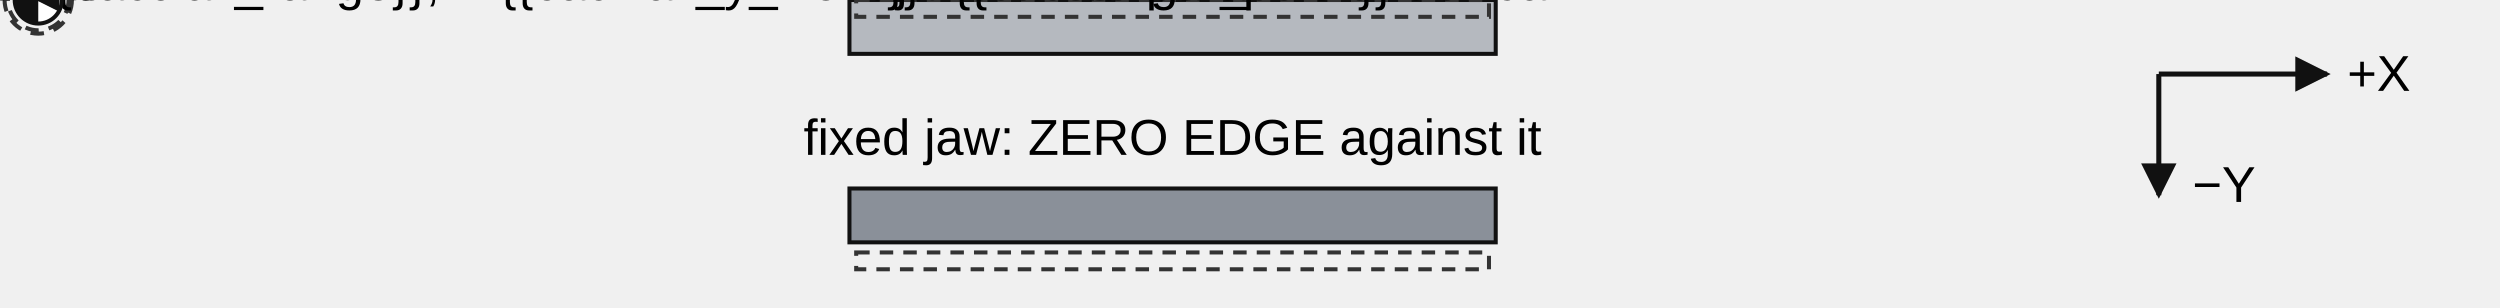
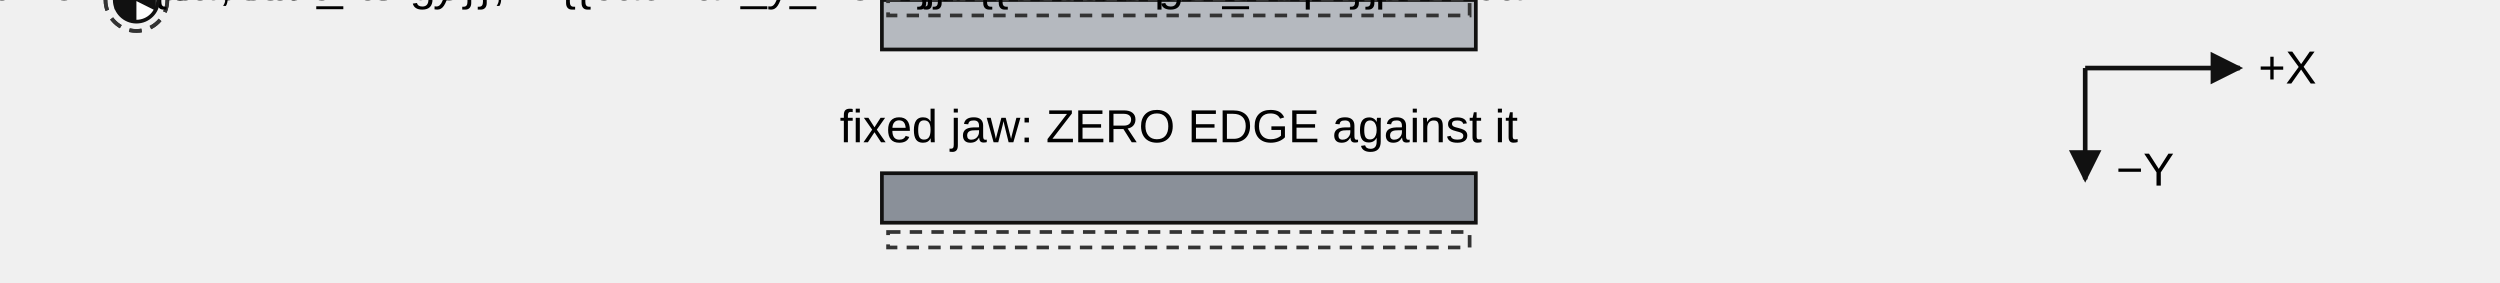
<svg xmlns="http://www.w3.org/2000/svg" data-cad-template="holes" viewBox="0 0 720 {{view.height}}" width="720" height="{{view.height}}" font-family="Arial, Helvetica, sans-serif" font-size="15">
  <defs>
    <marker id="arr" viewBox="0 0 10 10" refX="9" refY="5" markerWidth="7" markerHeight="7" orient="auto-start-reverse">
      <path d="M0 0L10 5L0 10z" fill="#111" />
    </marker>
  </defs>
  <rect width="720" height="{{view.height}}" fill="#fff" />
  <rect x="241" y="56" width="192" height="16" fill="#8a9099" stroke="#111" stroke-width="1.2" />
  <rect x="241" y="{{view.bottom}}" width="192" height="16" fill="#b5b9bf" stroke="#111" stroke-width="1.2" />
  <rect id="bar" x="{{view.x0}}" y="{{view.top}}" width="{{view.lpx}}" height="{{view.hpx}}" fill="#dfe6ee" stroke="#111" stroke-width="1.5" />
  <line x1="{{view.x0}}" y1="{{view.datum_y}}" x2="{{view.x1}}" y2="{{view.datum_y}}" stroke="#a33" stroke-width="3" />
  <g fill="none" stroke="#333" stroke-width="1.2" stroke-dasharray="4 3">
    <rect x="243" y="75" width="188" height="5" />
    <rect x="243" y="{{view.lower_parallel_y}}" width="188" height="5" />
    <circle cx="{{view.jack1_x}}" cy="{{view.jack1_y}}" r="10" />
-     <circle cx="{{view.jack2_x}}" cy="{{view.jack2_y}}" r="9" />
+     <circle cx="{{view.jack2_x}}" cy="{{view.jack2_y}}" r="10" />
  </g>
  <g id="rail-holes" data-cad-group="rail-holes" fill="#fff" stroke="#111" stroke-width="1.2" />
  <g id="bracket-holes" data-cad-group="bracket-holes" fill="#fff" stroke="#111" stroke-width="1.2" />
  <g id="slots" data-cad-group="slots" fill="#fff" stroke="#111" stroke-width="1.2" />
  <g id="feature-labels" data-cad-group="feature-labels" />
-   <text x="250" y="{{view.cbore_label_y}}">C'BORE SIDE up</text>
+   <text x="250" y="{{view.side_label_y}}">bar 1: C'BORE SIDE up</text>
+   <text x="250" y="{{view.side_label2_y}}">bar 2: RAIL SIDE up</text>
  <text x="{{view.rail_label_x}}" y="{{view.rail_label_y}}">{{cad.rail_range}}, Y {{cad.rail_y_in:.4f}}</text>
-   <text x="{{view.jack1_label_x}}" y="{{view.jack1_label_y}}">jack</text>
-   <text x="{{view.jack2_label_x}}" y="{{view.jack2_label_y}}" text-anchor="end">jack</text>
+   <text x="{{view.jack1_label_x}}" y="{{view.jack1_label_y}}">jack, touch only</text>
+   <text x="{{view.jack2_label_x}}" y="{{view.jack2_label_y}}" text-anchor="end">jack, touch only</text>
  <g transform="translate({{view.x0}} {{view.top}})">
    <circle cx="0" cy="0" r="7" fill="#fff" stroke="#111" stroke-width="1.2" />
    <path d="M0 0V-7A7 7 0 0 1 7 0Z M0 0V7A7 7 0 0 1 -7 0Z" fill="#111" />
  </g>
  <text x="{{view.origin_label_x}}" y="{{view.origin_label_y}}">X0 Y0</text>
  <text transform="translate({{view.zero_end_x}} {{view.mid_y}}) rotate(-90)" text-anchor="middle">ZERO END</text>
  <text x="337" y="46" text-anchor="middle">fixed jaw: ZERO EDGE against it</text>
  <g stroke="#111" stroke-width="1.5">
    <line x1="630" y1="22" x2="680" y2="22" marker-end="url(#arr)" />
    <line x1="630" y1="22" x2="630" y2="58" marker-end="url(#arr)" />
  </g>
  <text x="686" y="27">+X</text>
  <text x="640" y="60">−Y</text>
  <text x="337" y="{{view.front_label_y}}" text-anchor="middle">front jaw · 1-3/8 parallels under bar</text>
  <g stroke="#111" stroke-width="1">
    <line x1="{{view.x0}}" y1="{{view.ext_top}}" x2="{{view.x0}}" y2="{{view.ext_bottom}}" />
    <line x1="{{view.x1}}" y1="{{view.ext_top}}" x2="{{view.x1}}" y2="{{view.ext_bottom}}" />
    <line x1="{{view.dim_x1}}" y1="{{view.dim_y}}" x2="{{view.dim_x2}}" y2="{{view.dim_y}}" marker-start="url(#arr)" marker-end="url(#arr)" />
  </g>
  <text x="337" y="{{view.dim_label_y}}" text-anchor="middle">{{cad.length_in:.2f}}</text>
</svg>
